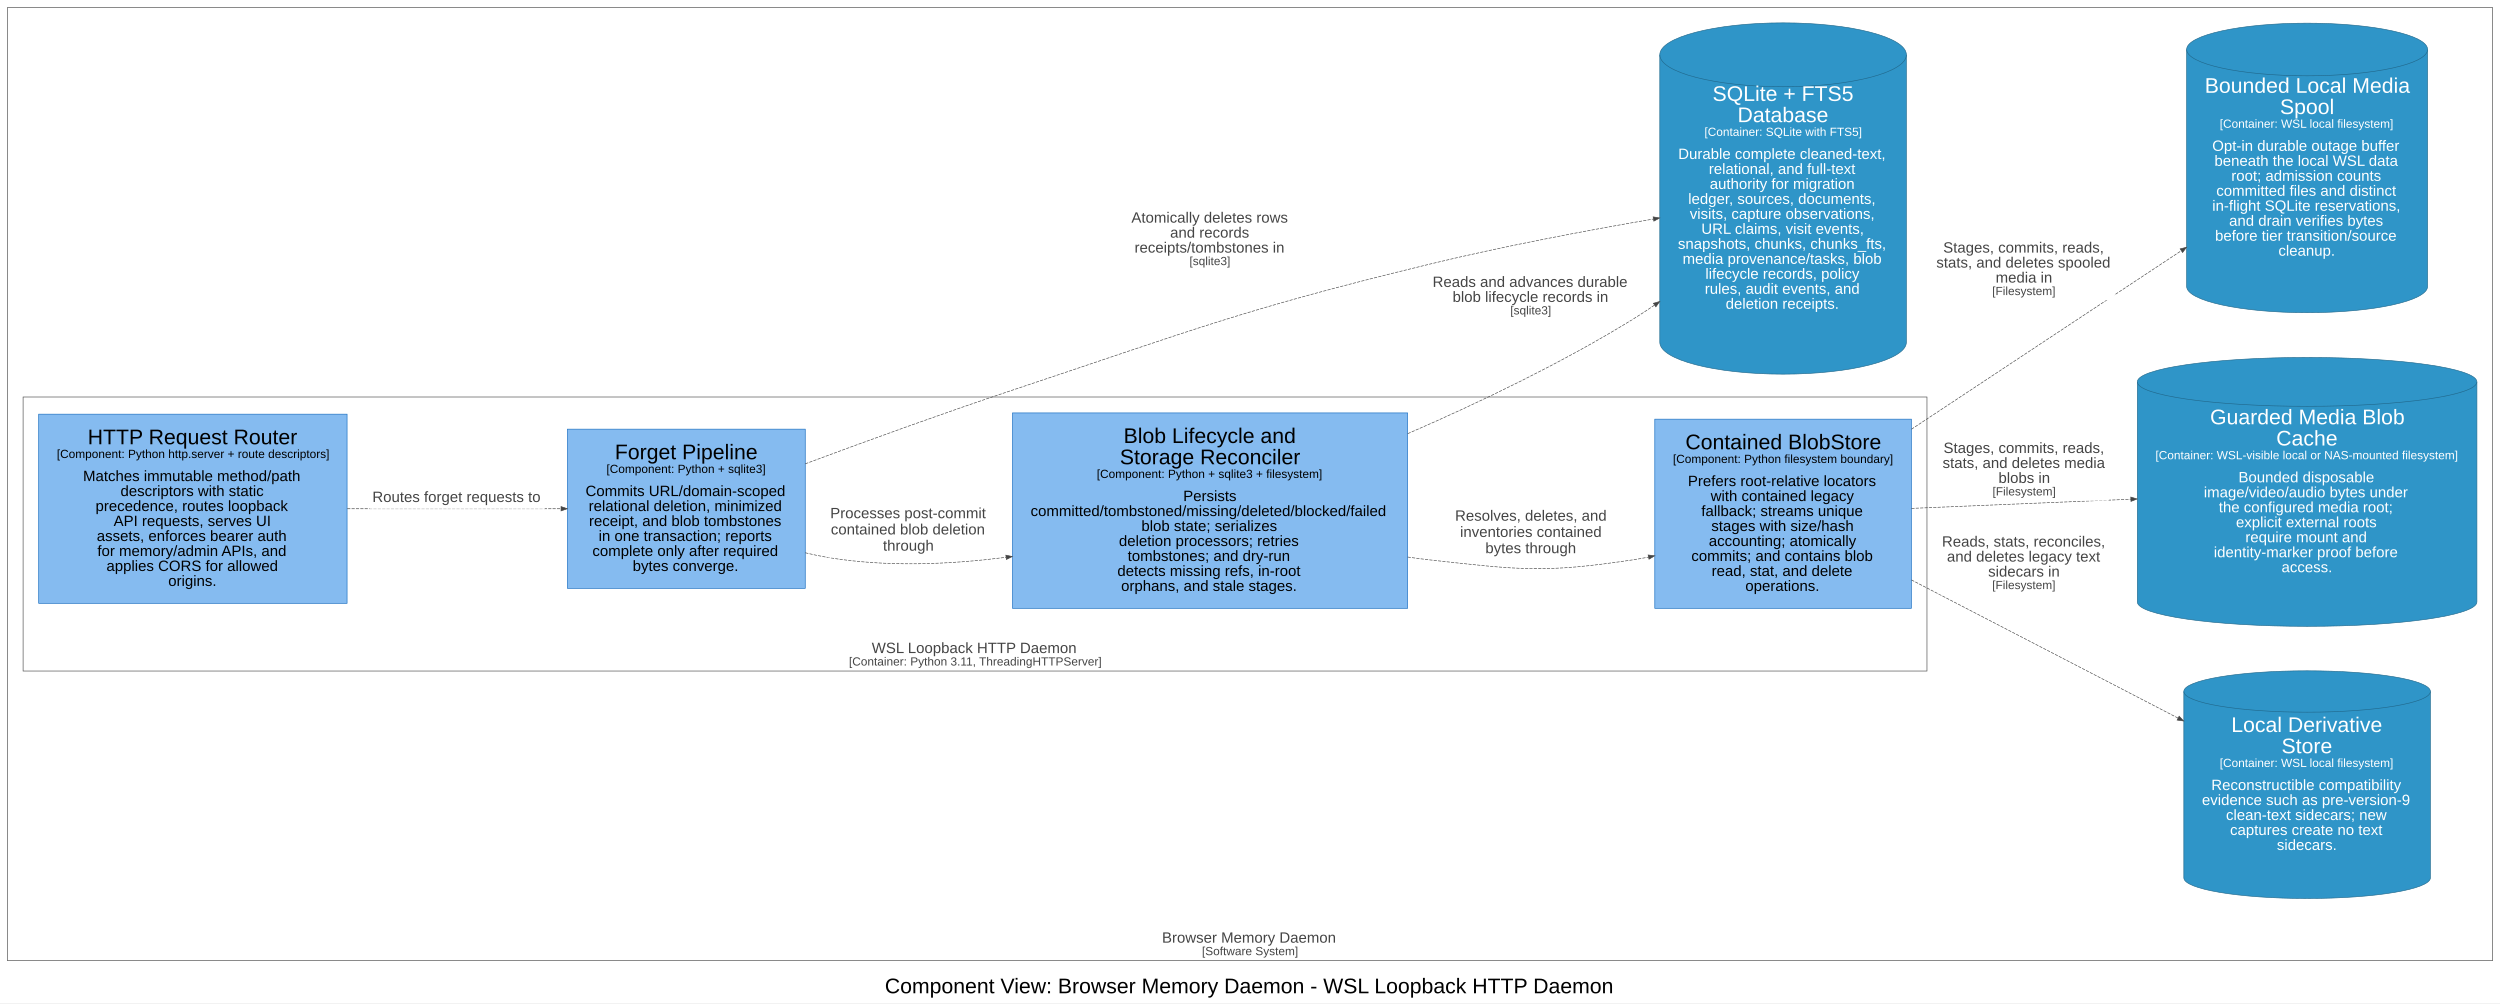
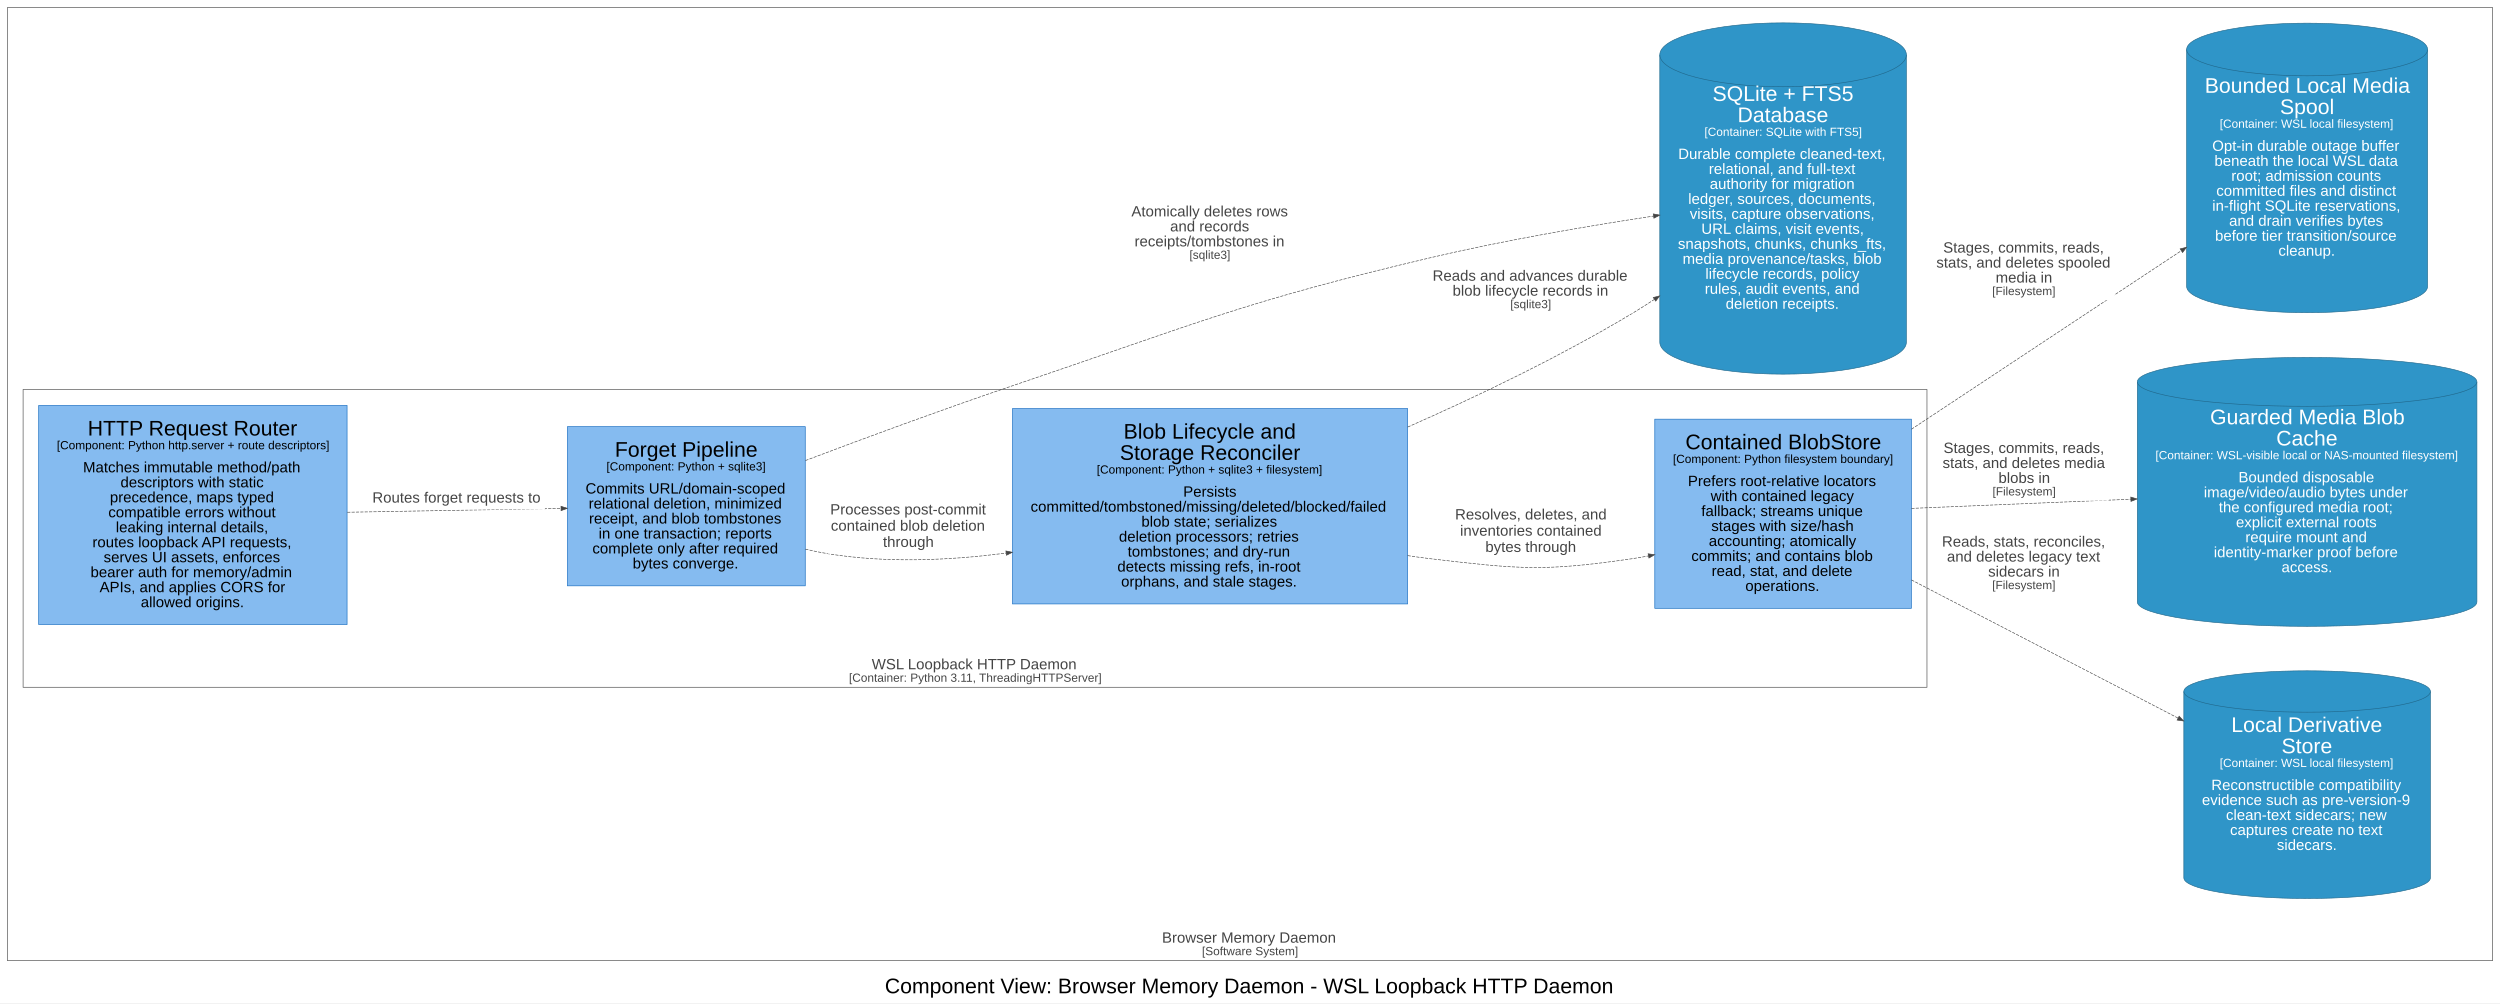
<svg xmlns="http://www.w3.org/2000/svg" width="4005pt" height="1607pt" viewBox="0.00 0.00 4005.00 1607.00">
  <g id="graph0" class="graph" transform="scale(1 1) rotate(0) translate(4 1603)">
    <polygon fill="white" stroke="transparent" points="-4,4 -4,-1603 4001,-1603 4001,4 -4,4" />
    <text text-anchor="start" x="1413.5" y="-11.8" font-family="Arial" font-size="34.00">Component View: Browser Memory Daemon - WSL Loopback HTTP Daemon</text>
    <g id="clust1" class="cluster">
      <polygon fill="none" stroke="#444444" points="8,-64 8,-1591 3989,-1591 3989,-64 8,-64" />
      <text text-anchor="start" x="1857.5" y="-92.8" font-family="Arial" font-size="24.00" fill="#444444">Browser Memory Daemon</text>
      <text text-anchor="start" x="1921.5" y="-72.8" font-family="Arial" font-size="19.00" fill="#444444">[Software System]</text>
    </g>
    <g id="clust2" class="cluster">
-       <polygon fill="none" stroke="#444444" points="33,-528 33,-967 3083,-967 3083,-528 33,-528" />
-       <text text-anchor="start" x="1392.5" y="-556.8" font-family="Arial" font-size="24.00" fill="#444444">WSL Loopback HTTP Daemon</text>
-       <text text-anchor="start" x="1356" y="-536.8" font-family="Arial" font-size="19.00" fill="#444444">[Container: Python 3.11, ThreadingHTTPServer]</text>
+       <polygon fill="none" stroke="#444444" points="33,-502 33,-979 3083,-979 3083,-502 33,-502" />
+       <text text-anchor="start" x="1392.5" y="-530.8" font-family="Arial" font-size="24.00" fill="#444444">WSL Loopback HTTP Daemon</text>
+       <text text-anchor="start" x="1356" y="-510.8" font-family="Arial" font-size="19.00" fill="#444444">[Container: Python 3.11, ThreadingHTTPServer]</text>
    </g>
    <g id="23" class="node">
-       <polygon fill="#85bbf0" stroke="#1168bd" points="552,-939.5 58,-939.5 58,-636.5 552,-636.5 552,-939.5" />
-       <text text-anchor="start" x="136.5" y="-891.3" font-family="Arial" font-size="34.00" fill="#000000">HTTP Request Router</text>
-       <text text-anchor="start" x="87" y="-869.3" font-family="Arial" font-size="19.00" fill="#000000">[Component: Python http.server + route descriptors]</text>
-       <text text-anchor="start" x="129" y="-832.3" font-family="Arial" font-size="24.00" fill="#000000">Matches immutable method/path</text>
-       <text text-anchor="start" x="189" y="-808.3" font-family="Arial" font-size="24.00" fill="#000000">descriptors with static</text>
-       <text text-anchor="start" x="149" y="-784.3" font-family="Arial" font-size="24.00" fill="#000000">precedence, routes loopback</text>
-       <text text-anchor="start" x="178" y="-760.3" font-family="Arial" font-size="24.00" fill="#000000">API requests, serves UI</text>
-       <text text-anchor="start" x="151" y="-736.3" font-family="Arial" font-size="24.00" fill="#000000">assets, enforces bearer auth</text>
-       <text text-anchor="start" x="152" y="-712.3" font-family="Arial" font-size="24.00" fill="#000000">for memory/admin APIs, and</text>
-       <text text-anchor="start" x="166.5" y="-688.3" font-family="Arial" font-size="24.00" fill="#000000">applies CORS for allowed</text>
-       <text text-anchor="start" x="265.5" y="-664.3" font-family="Arial" font-size="24.00" fill="#000000">origins.</text>
+       <polygon fill="#85bbf0" stroke="#1168bd" points="552,-953.5 58,-953.5 58,-602.5 552,-602.5 552,-953.5" />
+       <text text-anchor="start" x="136.5" y="-905.3" font-family="Arial" font-size="34.00" fill="#000000">HTTP Request Router</text>
+       <text text-anchor="start" x="87" y="-883.3" font-family="Arial" font-size="19.00" fill="#000000">[Component: Python http.server + route descriptors]</text>
+       <text text-anchor="start" x="129" y="-846.3" font-family="Arial" font-size="24.00" fill="#000000">Matches immutable method/path</text>
+       <text text-anchor="start" x="189" y="-822.3" font-family="Arial" font-size="24.00" fill="#000000">descriptors with static</text>
+       <text text-anchor="start" x="172" y="-798.3" font-family="Arial" font-size="24.00" fill="#000000">precedence, maps typed</text>
+       <text text-anchor="start" x="169.5" y="-774.3" font-family="Arial" font-size="24.00" fill="#000000">compatible errors without</text>
+       <text text-anchor="start" x="181.5" y="-750.3" font-family="Arial" font-size="24.00" fill="#000000">leaking internal details,</text>
+       <text text-anchor="start" x="144" y="-726.3" font-family="Arial" font-size="24.00" fill="#000000">routes loopback API requests,</text>
+       <text text-anchor="start" x="162" y="-702.3" font-family="Arial" font-size="24.00" fill="#000000">serves UI assets, enforces</text>
+       <text text-anchor="start" x="141" y="-678.3" font-family="Arial" font-size="24.00" fill="#000000">bearer auth for memory/admin</text>
+       <text text-anchor="start" x="155.5" y="-654.3" font-family="Arial" font-size="24.00" fill="#000000">APIs, and applies CORS for</text>
+       <text text-anchor="start" x="221.5" y="-630.3" font-family="Arial" font-size="24.00" fill="#000000">allowed origins.</text>
    </g>
    <g id="41" class="node">
-       <polygon fill="#85bbf0" stroke="#1168bd" points="1286,-915.5 905,-915.5 905,-660.5 1286,-660.5 1286,-915.5" />
-       <text text-anchor="start" x="981" y="-867.3" font-family="Arial" font-size="34.00" fill="#000000">Forget Pipeline</text>
-       <text text-anchor="start" x="967.5" y="-845.3" font-family="Arial" font-size="19.00" fill="#000000">[Component: Python + sqlite3]</text>
-       <text text-anchor="start" x="934" y="-808.3" font-family="Arial" font-size="24.00" fill="#000000">Commits URL/domain-scoped</text>
-       <text text-anchor="start" x="939" y="-784.3" font-family="Arial" font-size="24.00" fill="#000000">relational deletion, minimized</text>
-       <text text-anchor="start" x="939.5" y="-760.3" font-family="Arial" font-size="24.00" fill="#000000">receipt, and blob tombstones</text>
-       <text text-anchor="start" x="955" y="-736.3" font-family="Arial" font-size="24.00" fill="#000000">in one transaction; reports</text>
-       <text text-anchor="start" x="945" y="-712.3" font-family="Arial" font-size="24.00" fill="#000000">complete only after required</text>
-       <text text-anchor="start" x="1009.5" y="-688.3" font-family="Arial" font-size="24.00" fill="#000000">bytes converge.</text>
+       <polygon fill="#85bbf0" stroke="#1168bd" points="1286,-919.5 905,-919.5 905,-664.5 1286,-664.5 1286,-919.5" />
+       <text text-anchor="start" x="981" y="-871.3" font-family="Arial" font-size="34.00" fill="#000000">Forget Pipeline</text>
+       <text text-anchor="start" x="967.5" y="-849.3" font-family="Arial" font-size="19.00" fill="#000000">[Component: Python + sqlite3]</text>
+       <text text-anchor="start" x="934" y="-812.3" font-family="Arial" font-size="24.00" fill="#000000">Commits URL/domain-scoped</text>
+       <text text-anchor="start" x="939" y="-788.3" font-family="Arial" font-size="24.00" fill="#000000">relational deletion, minimized</text>
+       <text text-anchor="start" x="939.5" y="-764.3" font-family="Arial" font-size="24.00" fill="#000000">receipt, and blob tombstones</text>
+       <text text-anchor="start" x="955" y="-740.3" font-family="Arial" font-size="24.00" fill="#000000">in one transaction; reports</text>
+       <text text-anchor="start" x="945" y="-716.3" font-family="Arial" font-size="24.00" fill="#000000">complete only after required</text>
+       <text text-anchor="start" x="1009.5" y="-692.3" font-family="Arial" font-size="24.00" fill="#000000">bytes converge.</text>
    </g>
    <g id="121" class="edge">
-       <path fill="none" stroke="#444444" stroke-dasharray="5,2" d="M552.24,-788C662.33,-788 790.44,-788 894.48,-788" />
-       <polygon fill="#444444" stroke="#444444" points="894.79,-791.5 904.79,-788 894.79,-784.5 894.79,-791.5" />
-       <polygon fill="white" stroke="transparent" points="588,-788 588,-822 869,-822 869,-788 588,-788" />
-       <text text-anchor="start" x="592.5" y="-798.8" font-family="Arial" font-size="24.00" fill="#444444">Routes forget requests to</text>
+       <path fill="none" stroke="#444444" stroke-dasharray="5,2" d="M552.24,-782.37C662.33,-784.33 790.44,-786.6 894.48,-788.45" />
+       <polygon fill="#444444" stroke="#444444" points="894.73,-791.95 904.79,-788.63 894.86,-784.95 894.73,-791.95" />
+       <polygon fill="white" stroke="transparent" points="588,-787 588,-821 869,-821 869,-787 588,-787" />
+       <text text-anchor="start" x="592.5" y="-797.8" font-family="Arial" font-size="24.00" fill="#444444">Routes forget requests to</text>
    </g>
    <g id="38" class="node">
      <polygon fill="#85bbf0" stroke="#1168bd" points="3058,-931.5 2647,-931.5 2647,-628.5 3058,-628.5 3058,-931.5" />
      <text text-anchor="start" x="2696" y="-883.3" font-family="Arial" font-size="34.00" fill="#000000">Contained BlobStore</text>
      <text text-anchor="start" x="2676" y="-861.3" font-family="Arial" font-size="19.00" fill="#000000">[Component: Python filesystem boundary]</text>
      <text text-anchor="start" x="2700" y="-824.3" font-family="Arial" font-size="24.00" fill="#000000">Prefers root-relative locators</text>
      <text text-anchor="start" x="2736.5" y="-800.3" font-family="Arial" font-size="24.00" fill="#000000">with contained legacy</text>
      <text text-anchor="start" x="2721.5" y="-776.3" font-family="Arial" font-size="24.00" fill="#000000">fallback; streams unique</text>
      <text text-anchor="start" x="2737.5" y="-752.3" font-family="Arial" font-size="24.00" fill="#000000">stages with size/hash</text>
      <text text-anchor="start" x="2733.5" y="-728.3" font-family="Arial" font-size="24.00" fill="#000000">accounting; atomically</text>
      <text text-anchor="start" x="2705.5" y="-704.3" font-family="Arial" font-size="24.00" fill="#000000">commits; and contains blob</text>
      <text text-anchor="start" x="2738" y="-680.3" font-family="Arial" font-size="24.00" fill="#000000">read, stat, and delete</text>
      <text text-anchor="start" x="2792" y="-656.3" font-family="Arial" font-size="24.00" fill="#000000">operations.</text>
    </g>
    <g id="48" class="node">
      <path fill="#2f95c8" stroke="#20688c" d="M3889.5,-495.22C3889.5,-513.51 3800.98,-528.38 3692,-528.38 3583.02,-528.38 3494.5,-513.51 3494.5,-495.22 3494.5,-495.22 3494.5,-196.78 3494.5,-196.78 3494.5,-178.49 3583.02,-163.62 3692,-163.62 3800.98,-163.62 3889.5,-178.49 3889.5,-196.78 3889.5,-196.78 3889.5,-495.22 3889.5,-495.22" />
      <path fill="none" stroke="#20688c" d="M3889.5,-495.22C3889.5,-476.92 3800.98,-462.06 3692,-462.06 3583.02,-462.06 3494.5,-476.92 3494.5,-495.22" />
      <text text-anchor="start" x="3570.5" y="-430.3" font-family="Arial" font-size="34.00" fill="#ffffff">Local Derivative</text>
      <text text-anchor="start" x="3651" y="-396.3" font-family="Arial" font-size="34.00" fill="#ffffff">Store</text>
      <text text-anchor="start" x="3552" y="-374.3" font-family="Arial" font-size="19.00" fill="#ffffff">[Container: WSL local filesystem]</text>
      <text text-anchor="start" x="3538.5" y="-337.3" font-family="Arial" font-size="24.00" fill="#ffffff">Reconstructible compatibility</text>
      <text text-anchor="start" x="3523.5" y="-313.3" font-family="Arial" font-size="24.00" fill="#ffffff">evidence such as pre-version-9</text>
      <text text-anchor="start" x="3562" y="-289.3" font-family="Arial" font-size="24.00" fill="#ffffff">clean-text sidecars; new</text>
      <text text-anchor="start" x="3568.5" y="-265.3" font-family="Arial" font-size="24.00" fill="#ffffff">captures create no text</text>
      <text text-anchor="start" x="3643.5" y="-241.3" font-family="Arial" font-size="24.00" fill="#ffffff">sidecars.</text>
    </g>
    <g id="155" class="edge">
      <path fill="none" stroke="#444444" stroke-dasharray="5,2" d="M3058.11,-673.97C3187.93,-606.7 3355.32,-519.95 3485.34,-452.57" />
      <polygon fill="#444444" stroke="#444444" points="3486.97,-455.67 3494.24,-447.96 3483.75,-449.45 3486.97,-455.67" />
      <polygon fill="white" stroke="transparent" points="3103,-651 3103,-750 3375,-750 3375,-651 3103,-651" />
      <text text-anchor="start" x="3107" y="-727.3" font-family="Arial" font-size="24.00" fill="#444444">Reads, stats, reconciles,</text>
      <text text-anchor="start" x="3115" y="-703.3" font-family="Arial" font-size="24.00" fill="#444444">and deletes legacy text</text>
      <text text-anchor="start" x="3181" y="-679.3" font-family="Arial" font-size="24.00" fill="#444444">sidecars in</text>
      <text text-anchor="start" x="3187.5" y="-659.3" font-family="Arial" font-size="19.00" fill="#444444">[Filesystem]</text>
    </g>
    <g id="49" class="node">
      <path fill="#2f95c8" stroke="#20688c" d="M3964,-991.22C3964,-1012.82 3842.09,-1030.38 3692,-1030.38 3541.91,-1030.38 3420,-1012.82 3420,-991.22 3420,-991.22 3420,-638.78 3420,-638.78 3420,-617.18 3541.91,-599.62 3692,-599.62 3842.09,-599.62 3964,-617.18 3964,-638.78 3964,-638.78 3964,-991.22 3964,-991.22" />
      <path fill="none" stroke="#20688c" d="M3964,-991.22C3964,-969.61 3842.09,-952.06 3692,-952.06 3541.91,-952.06 3420,-969.61 3420,-991.22" />
      <text text-anchor="start" x="3536.5" y="-923.3" font-family="Arial" font-size="34.00" fill="#ffffff">Guarded Media Blob</text>
      <text text-anchor="start" x="3642.5" y="-889.3" font-family="Arial" font-size="34.00" fill="#ffffff">Cache</text>
      <text text-anchor="start" x="3449" y="-867.3" font-family="Arial" font-size="19.00" fill="#ffffff">[Container: WSL-visible local or NAS-mounted filesystem]</text>
      <text text-anchor="start" x="3582" y="-830.3" font-family="Arial" font-size="24.00" fill="#ffffff">Bounded disposable</text>
      <text text-anchor="start" x="3526.5" y="-806.3" font-family="Arial" font-size="24.00" fill="#ffffff">image/video/audio bytes under</text>
      <text text-anchor="start" x="3550.5" y="-782.3" font-family="Arial" font-size="24.00" fill="#ffffff">the configured media root;</text>
      <text text-anchor="start" x="3578" y="-758.3" font-family="Arial" font-size="24.00" fill="#ffffff">explicit external roots</text>
      <text text-anchor="start" x="3593" y="-734.3" font-family="Arial" font-size="24.00" fill="#ffffff">require mount and</text>
      <text text-anchor="start" x="3542.5" y="-710.3" font-family="Arial" font-size="24.00" fill="#ffffff">identity-marker proof before</text>
      <text text-anchor="start" x="3651" y="-686.3" font-family="Arial" font-size="24.00" fill="#ffffff">access.</text>
    </g>
    <g id="156" class="edge">
      <path fill="none" stroke="#444444" stroke-dasharray="5,2" d="M3058.11,-788.55C3163.86,-792.97 3294.54,-798.43 3409.64,-803.24" />
      <polygon fill="#444444" stroke="#444444" points="3409.53,-806.74 3419.67,-803.66 3409.82,-799.75 3409.53,-806.74" />
      <polygon fill="white" stroke="transparent" points="3103.5,-801 3103.5,-900 3374.5,-900 3374.5,-801 3103.5,-801" />
      <text text-anchor="start" x="3109.5" y="-877.3" font-family="Arial" font-size="24.00" fill="#444444">Stages, commits, reads,</text>
      <text text-anchor="start" x="3108" y="-853.3" font-family="Arial" font-size="24.00" fill="#444444">stats, and deletes media</text>
      <text text-anchor="start" x="3197.5" y="-829.3" font-family="Arial" font-size="24.00" fill="#444444">blobs in</text>
      <text text-anchor="start" x="3188" y="-809.3" font-family="Arial" font-size="19.00" fill="#444444">[Filesystem]</text>
    </g>
    <g id="50" class="node">
      <path fill="#2f95c8" stroke="#20688c" d="M3885,-1523.72C3885,-1546.98 3798.49,-1565.88 3692,-1565.88 3585.51,-1565.88 3499,-1546.98 3499,-1523.72 3499,-1523.72 3499,-1144.28 3499,-1144.28 3499,-1121.02 3585.51,-1102.12 3692,-1102.12 3798.49,-1102.12 3885,-1121.02 3885,-1144.28 3885,-1144.28 3885,-1523.72 3885,-1523.72" />
      <path fill="none" stroke="#20688c" d="M3885,-1523.72C3885,-1500.45 3798.49,-1481.56 3692,-1481.56 3585.51,-1481.56 3499,-1500.45 3499,-1523.72" />
      <text text-anchor="start" x="3528" y="-1454.3" font-family="Arial" font-size="34.00" fill="#ffffff">Bounded Local Media</text>
      <text text-anchor="start" x="3648.5" y="-1420.3" font-family="Arial" font-size="34.00" fill="#ffffff">Spool</text>
      <text text-anchor="start" x="3552" y="-1398.3" font-family="Arial" font-size="19.00" fill="#ffffff">[Container: WSL local filesystem]</text>
      <text text-anchor="start" x="3540" y="-1361.3" font-family="Arial" font-size="24.00" fill="#ffffff">Opt-in durable outage buffer</text>
      <text text-anchor="start" x="3543.5" y="-1337.3" font-family="Arial" font-size="24.00" fill="#ffffff">beneath the local WSL data</text>
      <text text-anchor="start" x="3570.5" y="-1313.3" font-family="Arial" font-size="24.00" fill="#ffffff">root; admission counts</text>
      <text text-anchor="start" x="3546.5" y="-1289.3" font-family="Arial" font-size="24.00" fill="#ffffff">committed files and distinct</text>
      <text text-anchor="start" x="3540" y="-1265.3" font-family="Arial" font-size="24.00" fill="#ffffff">in-flight SQLite reservations,</text>
      <text text-anchor="start" x="3567" y="-1241.3" font-family="Arial" font-size="24.00" fill="#ffffff">and drain verifies bytes</text>
      <text text-anchor="start" x="3544.5" y="-1217.3" font-family="Arial" font-size="24.00" fill="#ffffff">before tier transition/source</text>
      <text text-anchor="start" x="3646" y="-1193.3" font-family="Arial" font-size="24.00" fill="#ffffff">cleanup.</text>
    </g>
    <g id="157" class="edge">
      <path fill="none" stroke="#444444" stroke-dasharray="5,2" d="M3058.11,-915.35C3189.6,-1002.33 3359.63,-1114.8 3490.34,-1201.26" />
      <polygon fill="#444444" stroke="#444444" points="3488.62,-1204.32 3498.89,-1206.92 3492.48,-1198.48 3488.62,-1204.32" />
      <polygon fill="white" stroke="transparent" points="3094,-1122 3094,-1221 3384,-1221 3384,-1122 3094,-1122" />
      <text text-anchor="start" x="3109" y="-1198.3" font-family="Arial" font-size="24.00" fill="#444444">Stages, commits, reads,</text>
      <text text-anchor="start" x="3098" y="-1174.3" font-family="Arial" font-size="24.00" fill="#444444">stats, and deletes spooled</text>
      <text text-anchor="start" x="3193" y="-1150.3" font-family="Arial" font-size="24.00" fill="#444444">media in</text>
      <text text-anchor="start" x="3187.5" y="-1130.3" font-family="Arial" font-size="19.00" fill="#444444">[Filesystem]</text>
    </g>
    <g id="39" class="node">
-       <polygon fill="#85bbf0" stroke="#1168bd" points="2251,-941.5 1618,-941.5 1618,-628.5 2251,-628.5 2251,-941.5" />
-       <text text-anchor="start" x="1796" y="-893.3" font-family="Arial" font-size="34.00" fill="#000000">Blob Lifecycle and</text>
-       <text text-anchor="start" x="1790" y="-859.3" font-family="Arial" font-size="34.00" fill="#000000">Storage Reconciler</text>
-       <text text-anchor="start" x="1753" y="-837.3" font-family="Arial" font-size="19.00" fill="#000000">[Component: Python + sqlite3 + filesystem]</text>
-       <text text-anchor="start" x="1891.5" y="-800.3" font-family="Arial" font-size="24.00" fill="#000000">Persists</text>
-       <text text-anchor="start" x="1647" y="-776.3" font-family="Arial" font-size="24.00" fill="#000000">committed/tombstoned/missing/deleted/blocked/failed</text>
-       <text text-anchor="start" x="1824.5" y="-752.3" font-family="Arial" font-size="24.00" fill="#000000">blob state; serializes</text>
-       <text text-anchor="start" x="1788.5" y="-728.3" font-family="Arial" font-size="24.00" fill="#000000">deletion processors; retries</text>
-       <text text-anchor="start" x="1802.5" y="-704.3" font-family="Arial" font-size="24.00" fill="#000000">tombstones; and dry-run</text>
-       <text text-anchor="start" x="1786" y="-680.3" font-family="Arial" font-size="24.00" fill="#000000">detects missing refs, in-root</text>
-       <text text-anchor="start" x="1792" y="-656.3" font-family="Arial" font-size="24.00" fill="#000000">orphans, and stale stages.</text>
+       <polygon fill="#85bbf0" stroke="#1168bd" points="2251,-948.5 1618,-948.5 1618,-635.5 2251,-635.5 2251,-948.5" />
+       <text text-anchor="start" x="1796" y="-900.3" font-family="Arial" font-size="34.00" fill="#000000">Blob Lifecycle and</text>
+       <text text-anchor="start" x="1790" y="-866.3" font-family="Arial" font-size="34.00" fill="#000000">Storage Reconciler</text>
+       <text text-anchor="start" x="1753" y="-844.3" font-family="Arial" font-size="19.00" fill="#000000">[Component: Python + sqlite3 + filesystem]</text>
+       <text text-anchor="start" x="1891.5" y="-807.3" font-family="Arial" font-size="24.00" fill="#000000">Persists</text>
+       <text text-anchor="start" x="1647" y="-783.3" font-family="Arial" font-size="24.00" fill="#000000">committed/tombstoned/missing/deleted/blocked/failed</text>
+       <text text-anchor="start" x="1824.5" y="-759.3" font-family="Arial" font-size="24.00" fill="#000000">blob state; serializes</text>
+       <text text-anchor="start" x="1788.5" y="-735.3" font-family="Arial" font-size="24.00" fill="#000000">deletion processors; retries</text>
+       <text text-anchor="start" x="1802.5" y="-711.3" font-family="Arial" font-size="24.00" fill="#000000">tombstones; and dry-run</text>
+       <text text-anchor="start" x="1786" y="-687.3" font-family="Arial" font-size="24.00" fill="#000000">detects missing refs, in-root</text>
+       <text text-anchor="start" x="1792" y="-663.3" font-family="Arial" font-size="24.00" fill="#000000">orphans, and stale stages.</text>
    </g>
    <g id="154" class="edge">
-       <path fill="none" stroke="#444444" stroke-dasharray="5,2" d="M2251.11,-710.61C2263.19,-708.86 2275.19,-707.31 2287,-706 2430.12,-690.11 2468.6,-684.59 2611,-706 2619.55,-707.29 2628.22,-708.82 2636.94,-710.54" />
-       <polygon fill="#444444" stroke="#444444" points="2636.29,-713.98 2646.79,-712.58 2637.71,-707.13 2636.29,-713.98" />
-       <polygon fill="white" stroke="transparent" points="2322.5,-706 2322.5,-792 2575.5,-792 2575.5,-706 2322.5,-706" />
-       <text text-anchor="start" x="2327" y="-768.8" font-family="Arial" font-size="24.00" fill="#444444">Resolves, deletes, and</text>
-       <text text-anchor="start" x="2335" y="-742.8" font-family="Arial" font-size="24.00" fill="#444444">inventories contained</text>
-       <text text-anchor="start" x="2375.5" y="-716.8" font-family="Arial" font-size="24.00" fill="#444444">bytes through</text>
+       <path fill="none" stroke="#444444" stroke-dasharray="5,2" d="M2251.04,-712.91C2263.14,-711.05 2275.16,-709.4 2287,-708 2430.01,-691.15 2468.52,-687.13 2611,-708 2619.54,-709.25 2628.19,-710.74 2636.9,-712.42" />
+       <polygon fill="#444444" stroke="#444444" points="2636.25,-715.86 2646.74,-714.4 2637.63,-709 2636.25,-715.86" />
+       <polygon fill="white" stroke="transparent" points="2322.5,-708 2322.5,-794 2575.5,-794 2575.5,-708 2322.5,-708" />
+       <text text-anchor="start" x="2327" y="-770.8" font-family="Arial" font-size="24.00" fill="#444444">Resolves, deletes, and</text>
+       <text text-anchor="start" x="2335" y="-744.8" font-family="Arial" font-size="24.00" fill="#444444">inventories contained</text>
+       <text text-anchor="start" x="2375.5" y="-718.8" font-family="Arial" font-size="24.00" fill="#444444">bytes through</text>
    </g>
    <g id="47" class="node">
      <path fill="#2f95c8" stroke="#20688c" d="M3050,-1515.22C3050,-1543.44 2961.48,-1566.38 2852.5,-1566.38 2743.52,-1566.38 2655,-1543.44 2655,-1515.22 2655,-1515.22 2655,-1054.78 2655,-1054.78 2655,-1026.56 2743.52,-1003.62 2852.5,-1003.62 2961.48,-1003.62 3050,-1026.56 3050,-1054.78 3050,-1054.78 3050,-1515.22 3050,-1515.22" />
      <path fill="none" stroke="#20688c" d="M3050,-1515.22C3050,-1486.99 2961.48,-1464.06 2852.5,-1464.06 2743.52,-1464.06 2655,-1486.99 2655,-1515.22" />
      <text text-anchor="start" x="2739.5" y="-1441.3" font-family="Arial" font-size="34.00" fill="#ffffff">SQLite + FTS5</text>
      <text text-anchor="start" x="2779.5" y="-1407.3" font-family="Arial" font-size="34.00" fill="#ffffff">Database</text>
      <text text-anchor="start" x="2726.5" y="-1385.3" font-family="Arial" font-size="19.00" fill="#ffffff">[Container: SQLite with FTS5]</text>
      <text text-anchor="start" x="2684.5" y="-1348.3" font-family="Arial" font-size="24.00" fill="#ffffff">Durable complete cleaned-text,</text>
      <text text-anchor="start" x="2733.5" y="-1324.3" font-family="Arial" font-size="24.00" fill="#ffffff">relational, and full-text</text>
      <text text-anchor="start" x="2735" y="-1300.3" font-family="Arial" font-size="24.00" fill="#ffffff">authority for migration</text>
      <text text-anchor="start" x="2700.5" y="-1276.3" font-family="Arial" font-size="24.00" fill="#ffffff">ledger, sources, documents,</text>
      <text text-anchor="start" x="2703" y="-1252.3" font-family="Arial" font-size="24.00" fill="#ffffff">visits, capture observations,</text>
      <text text-anchor="start" x="2721.5" y="-1228.3" font-family="Arial" font-size="24.00" fill="#ffffff">URL claims, visit events,</text>
      <text text-anchor="start" x="2684" y="-1204.3" font-family="Arial" font-size="24.00" fill="#ffffff">snapshots, chunks, chunks_fts,</text>
      <text text-anchor="start" x="2691.5" y="-1180.3" font-family="Arial" font-size="24.00" fill="#ffffff">media provenance/tasks, blob</text>
      <text text-anchor="start" x="2728" y="-1156.3" font-family="Arial" font-size="24.00" fill="#ffffff">lifecycle records, policy</text>
      <text text-anchor="start" x="2727" y="-1132.3" font-family="Arial" font-size="24.00" fill="#ffffff">rules, audit events, and</text>
      <text text-anchor="start" x="2760.5" y="-1108.3" font-family="Arial" font-size="24.00" fill="#ffffff">deletion receipts.</text>
    </g>
    <g id="153" class="edge">
-       <path fill="none" stroke="#444444" stroke-dasharray="5,2" d="M2251.23,-908.28C2367.65,-958.8 2498.5,-1021.71 2611,-1091 2622.76,-1098.24 2634.59,-1105.99 2646.35,-1114.07" />
-       <polygon fill="#444444" stroke="#444444" points="2644.7,-1117.18 2654.91,-1120.01 2648.69,-1111.44 2644.7,-1117.18" />
-       <polygon fill="white" stroke="transparent" points="2287,-1091 2287,-1166 2611,-1166 2611,-1091 2287,-1091" />
-       <text text-anchor="start" x="2291" y="-1143.3" font-family="Arial" font-size="24.00" fill="#444444">Reads and advances durable</text>
-       <text text-anchor="start" x="2323" y="-1119.3" font-family="Arial" font-size="24.00" fill="#444444">blob lifecycle records in</text>
-       <text text-anchor="start" x="2415.5" y="-1099.3" font-family="Arial" font-size="19.00" fill="#444444">[sqlite3]</text>
+       <path fill="none" stroke="#444444" stroke-dasharray="5,2" d="M2251.06,-918.81C2367.15,-969.97 2497.83,-1033 2611,-1101 2622.69,-1108.03 2634.49,-1115.52 2646.24,-1123.31" />
+       <polygon fill="#444444" stroke="#444444" points="2644.54,-1126.38 2654.79,-1129.04 2648.43,-1120.56 2644.54,-1126.38" />
+       <polygon fill="white" stroke="transparent" points="2287,-1101 2287,-1176 2611,-1176 2611,-1101 2287,-1101" />
+       <text text-anchor="start" x="2291" y="-1153.3" font-family="Arial" font-size="24.00" fill="#444444">Reads and advances durable</text>
+       <text text-anchor="start" x="2323" y="-1129.3" font-family="Arial" font-size="24.00" fill="#444444">blob lifecycle records in</text>
+       <text text-anchor="start" x="2415.5" y="-1109.3" font-family="Arial" font-size="19.00" fill="#444444">[sqlite3]</text>
    </g>
    <g id="152" class="edge">
-       <path fill="none" stroke="#444444" stroke-dasharray="5,2" d="M1286.03,-717.47C1298.1,-714.53 1310.15,-711.99 1322,-710 1414.36,-694.48 1515.07,-698.35 1607.62,-710.16" />
-       <polygon fill="#444444" stroke="#444444" points="1607.34,-713.65 1617.71,-711.48 1608.25,-706.71 1607.34,-713.65" />
-       <polygon fill="white" stroke="transparent" points="1322,-710 1322,-796 1582,-796 1582,-710 1322,-710" />
-       <text text-anchor="start" x="1326" y="-772.8" font-family="Arial" font-size="24.00" fill="#444444">Processes post-commit</text>
-       <text text-anchor="start" x="1327" y="-746.8" font-family="Arial" font-size="24.00" fill="#444444">contained blob deletion</text>
-       <text text-anchor="start" x="1410.5" y="-720.8" font-family="Arial" font-size="24.00" fill="#444444">through</text>
+       <path fill="none" stroke="#444444" stroke-dasharray="5,2" d="M1286.09,-723.28C1298.14,-720.41 1310.18,-717.94 1322,-716 1414.44,-700.84 1515.18,-704.94 1607.73,-716.9" />
+       <polygon fill="#444444" stroke="#444444" points="1607.44,-720.4 1617.81,-718.24 1608.36,-713.46 1607.44,-720.4" />
+       <polygon fill="white" stroke="transparent" points="1322,-716 1322,-802 1582,-802 1582,-716 1322,-716" />
+       <text text-anchor="start" x="1326" y="-778.8" font-family="Arial" font-size="24.00" fill="#444444">Processes post-commit</text>
+       <text text-anchor="start" x="1327" y="-752.8" font-family="Arial" font-size="24.00" fill="#444444">contained blob deletion</text>
+       <text text-anchor="start" x="1410.5" y="-726.8" font-family="Arial" font-size="24.00" fill="#444444">through</text>
    </g>
    <g id="151" class="edge">
-       <path fill="none" stroke="#444444" stroke-dasharray="5,2" d="M1286.02,-859.95C1384.56,-896.63 1507.26,-941.14 1618,-978 1912.7,-1076.09 1985.21,-1106.6 2287,-1180 2404.53,-1208.58 2537.46,-1233.66 2644.79,-1252.13" />
-       <polygon fill="#444444" stroke="#444444" points="2644.32,-1255.6 2654.77,-1253.84 2645.5,-1248.7 2644.32,-1255.6" />
-       <polygon fill="white" stroke="transparent" points="1804,-1170 1804,-1269 2065,-1269 2065,-1170 1804,-1170" />
-       <text text-anchor="start" x="1808.5" y="-1246.3" font-family="Arial" font-size="24.00" fill="#444444">Atomically deletes rows</text>
-       <text text-anchor="start" x="1870.5" y="-1222.3" font-family="Arial" font-size="24.00" fill="#444444">and records</text>
-       <text text-anchor="start" x="1813.5" y="-1198.3" font-family="Arial" font-size="24.00" fill="#444444">receipts/tombstones in</text>
-       <text text-anchor="start" x="1901.5" y="-1178.3" font-family="Arial" font-size="19.00" fill="#444444">[sqlite3]</text>
+       <path fill="none" stroke="#444444" stroke-dasharray="5,2" d="M1286.29,-865.21C1384.78,-902.44 1507.34,-947.6 1618,-985 1912.61,-1084.56 1984.35,-1118.49 2287,-1190 2404.47,-1217.76 2537.54,-1240.56 2644.97,-1256.86" />
+       <polygon fill="#444444" stroke="#444444" points="2644.55,-1260.34 2654.96,-1258.37 2645.59,-1253.42 2644.55,-1260.34" />
+       <polygon fill="white" stroke="transparent" points="1804,-1180 1804,-1279 2065,-1279 2065,-1180 1804,-1180" />
+       <text text-anchor="start" x="1808.5" y="-1256.3" font-family="Arial" font-size="24.00" fill="#444444">Atomically deletes rows</text>
+       <text text-anchor="start" x="1870.5" y="-1232.3" font-family="Arial" font-size="24.00" fill="#444444">and records</text>
+       <text text-anchor="start" x="1813.5" y="-1208.3" font-family="Arial" font-size="24.00" fill="#444444">receipts/tombstones in</text>
+       <text text-anchor="start" x="1901.5" y="-1188.3" font-family="Arial" font-size="19.00" fill="#444444">[sqlite3]</text>
    </g>
  </g>
</svg>
